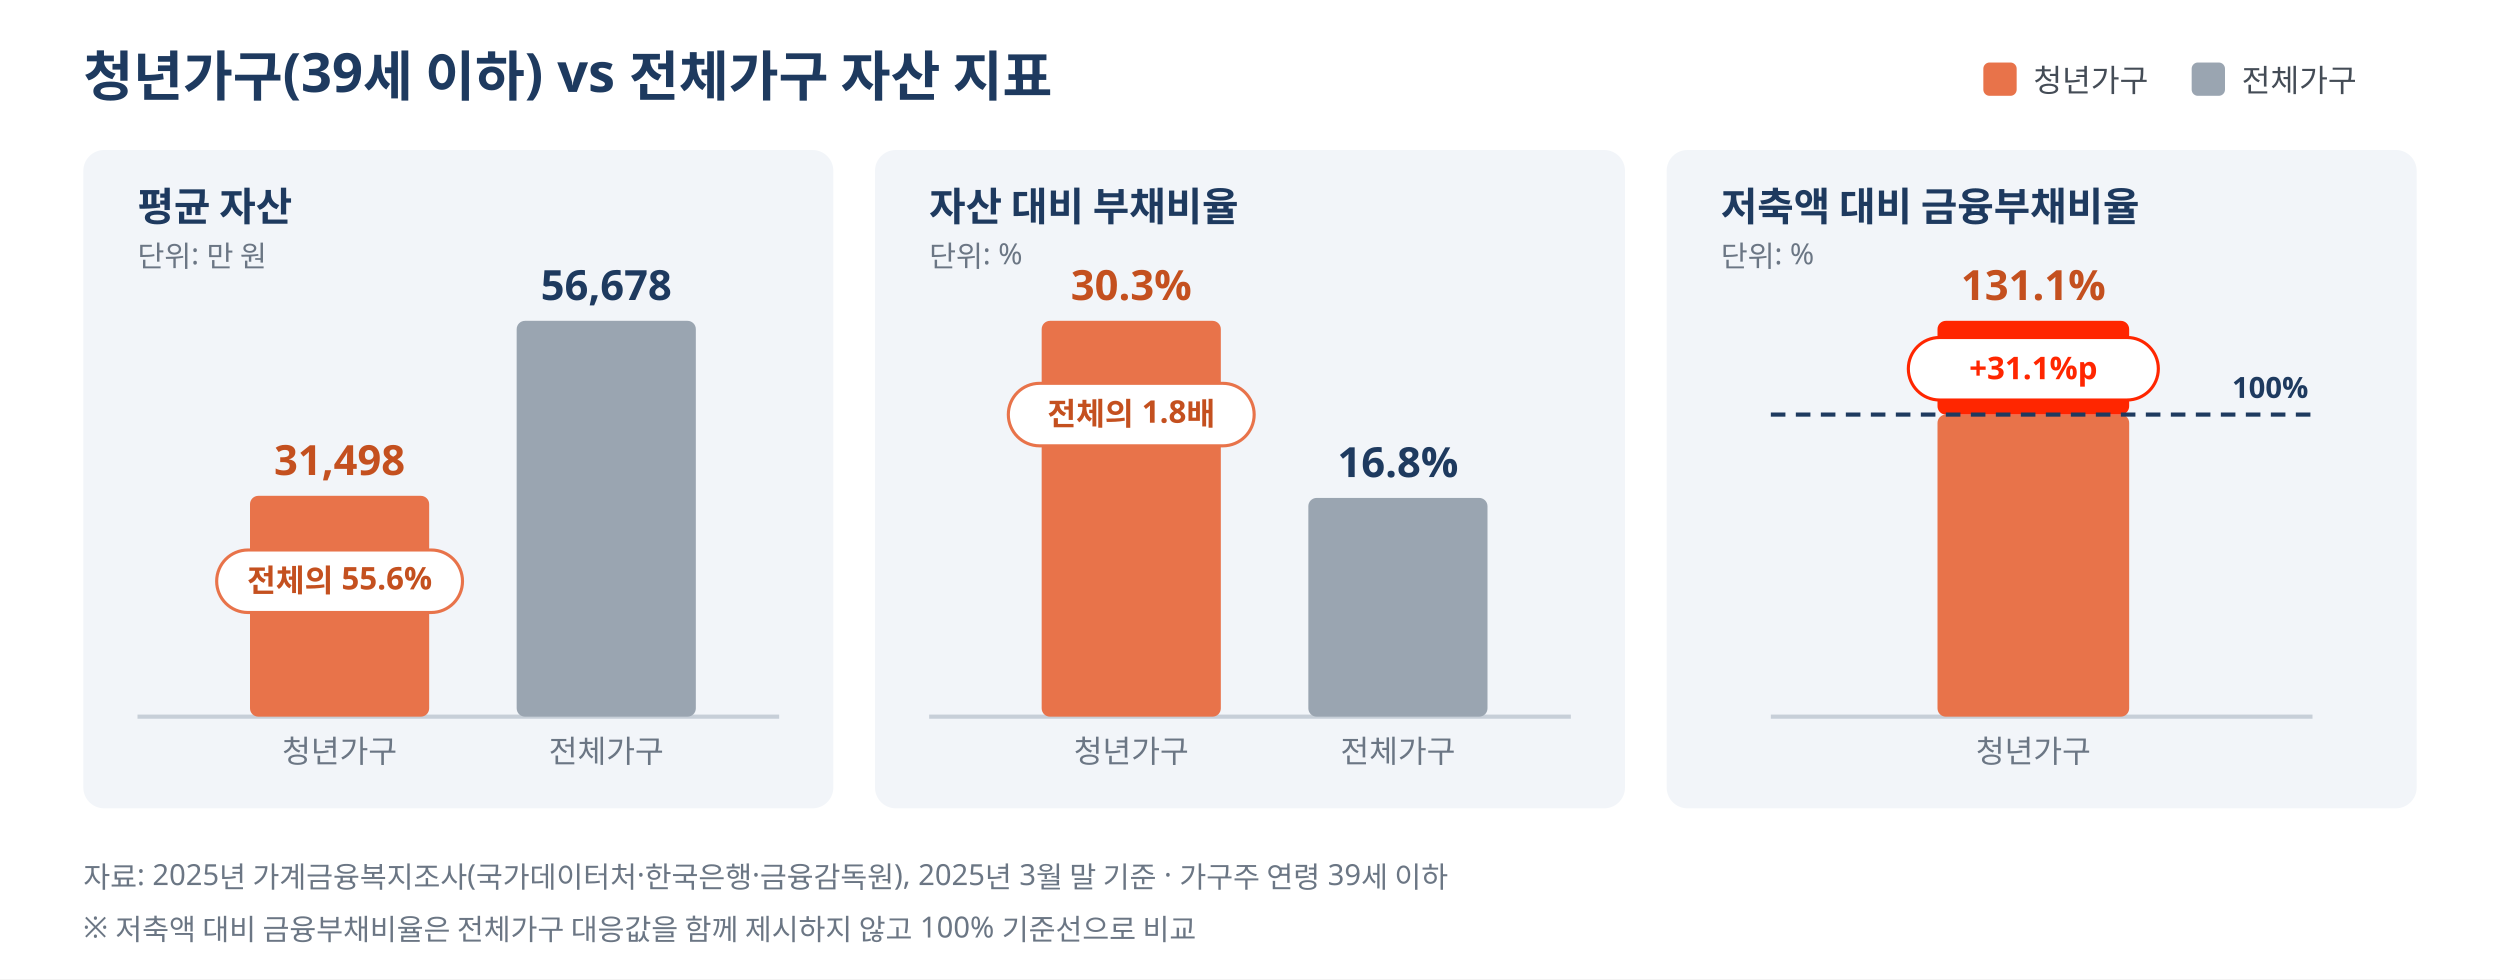
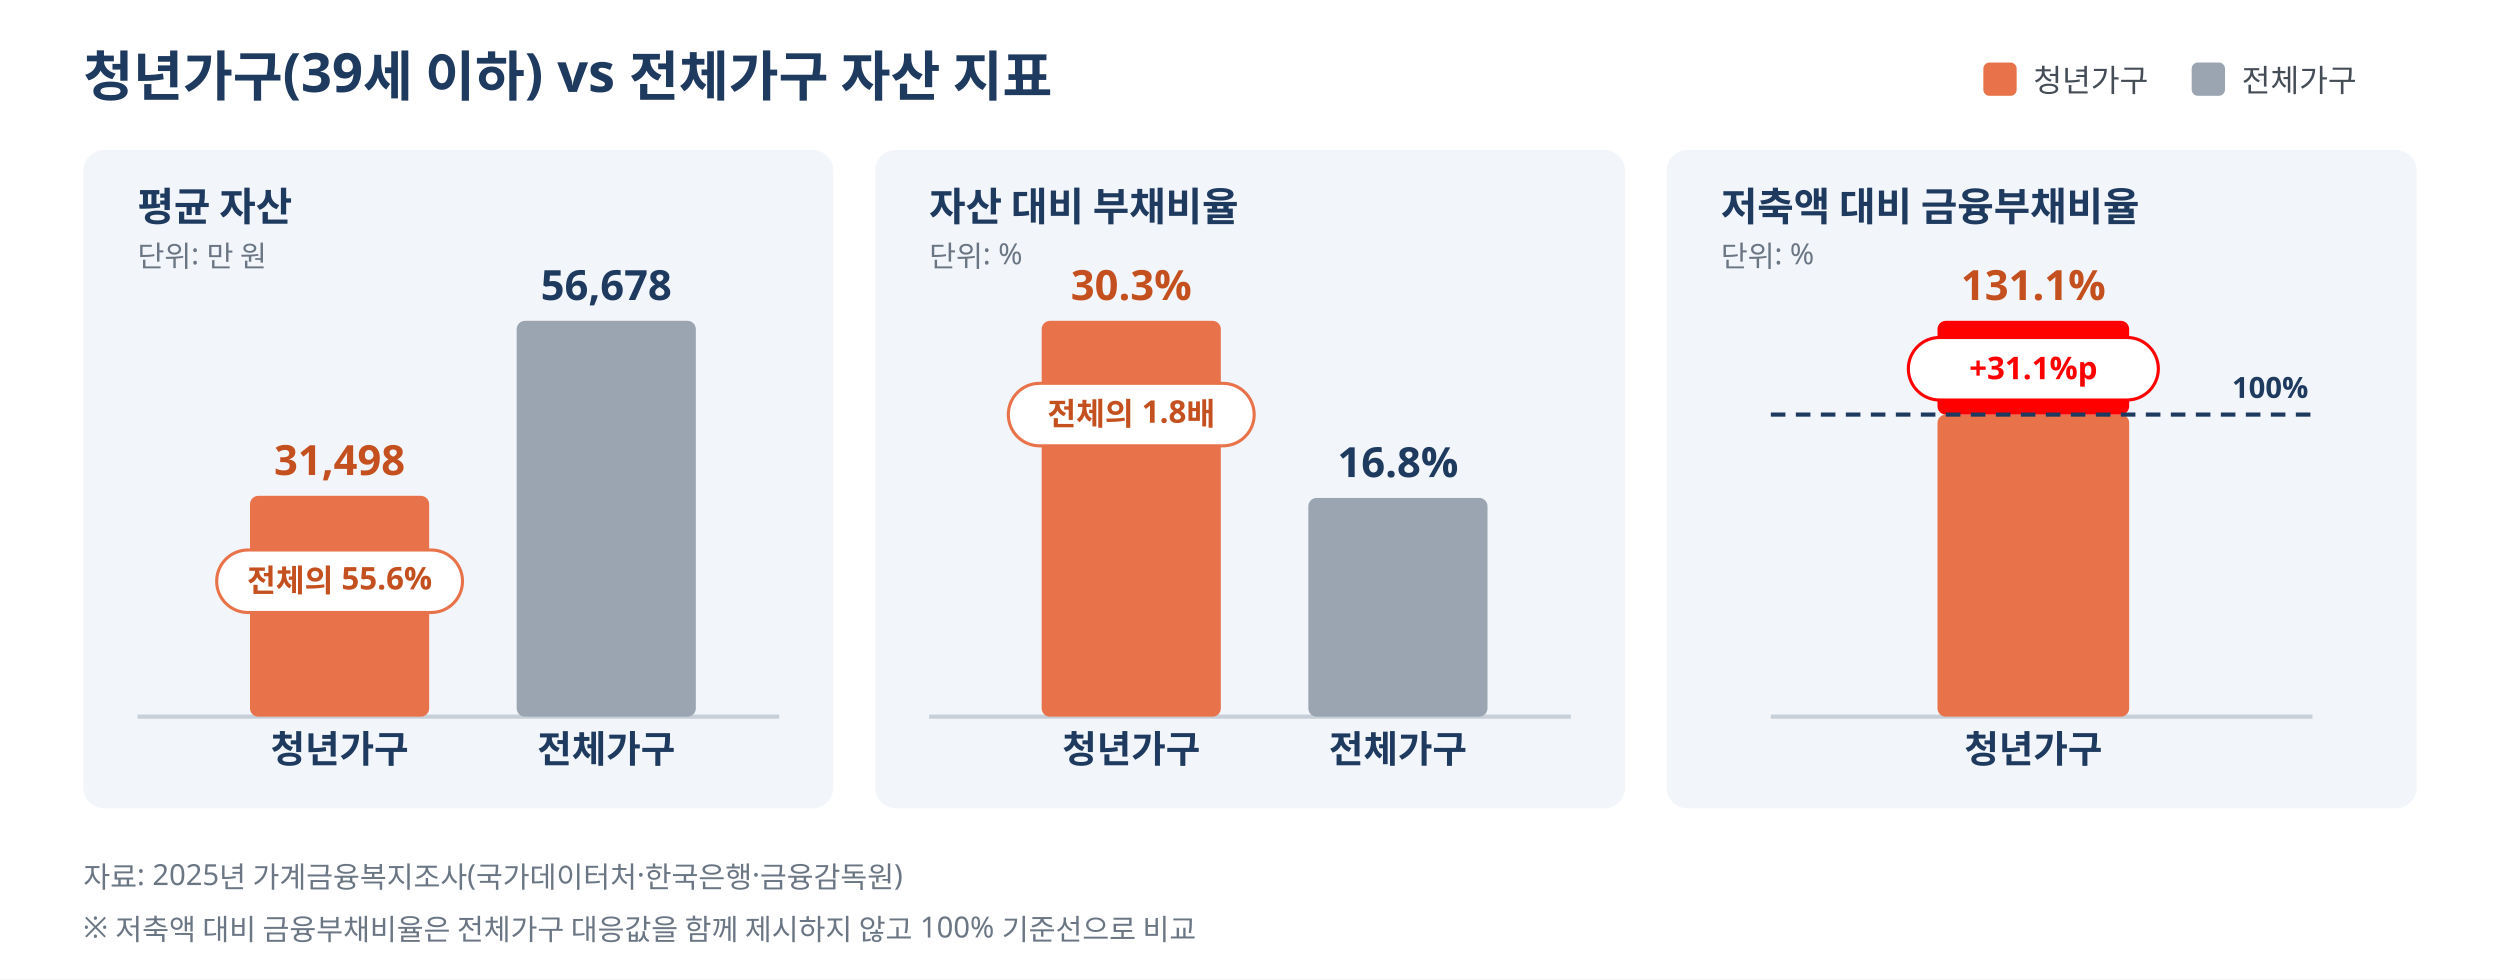
<svg xmlns="http://www.w3.org/2000/svg" viewBox="0 0 1200 470" width="100%" role="img" aria-label="청년가구와 전체가구의 자산 지표 비교">
  <style>
    .ko { font-family: 'Malgun Gothic','맑은 고딕','Apple SD Gothic Neo','Noto Sans KR',sans-serif; }
    .title { font-size: 26px; font-weight: 700; fill: #1E3A5F; }
    .panel-title { font-size: 19px; font-weight: 700; fill: #1E3A5F; }
-     .axis { font-size: 15px; fill: #6B7684; }
+     .axis { font-size: 18px; font-weight: 700; fill: #1E3A5F; }
    .value { font-size: 20px; font-weight: 700; fill: #1E3A5F; }
    .value-hi { font-size: 20px; font-weight: 700; fill: #C4501F; }
    .note { font-size: 14px; fill: #6B7684; }
    .cap { font-size: 14px; fill: #6B7684; }
    .legend { font-size: 15px; fill: #444C56; }
  </style>
  <rect x="0" y="0" width="1200" height="470" fill="#FFFFFF" />
  <text class="ko title" x="40" y="46">청년가구(39세 이하) vs 전체가구 자산 지표</text>
  <rect x="952" y="30" width="16" height="16" rx="3" fill="#E8734A" />
  <text class="ko legend" x="976" y="44">청년가구</text>
  <rect x="1052" y="30" width="16" height="16" rx="3" fill="#9AA5B1" />
  <text class="ko legend" x="1076" y="44">전체가구</text>
  <rect x="40" y="72" width="360" height="316" rx="10" fill="#F2F5F9" />
  <text class="ko panel-title" x="66" y="106">평균 자산</text>
  <text class="ko note" x="66" y="128">단위: 만 원</text>
  <line x1="66" y1="344" x2="374" y2="344" stroke="#C7CFD8" stroke-width="2" />
  <rect x="120" y="238" width="86" height="106" rx="4" fill="#E8734A" />
  <text class="ko value-hi" x="163" y="228" text-anchor="middle">31,498</text>
  <text class="ko axis" x="163" y="366" text-anchor="middle">청년가구</text>
  <rect x="248" y="154" width="86" height="190" rx="4" fill="#9AA5B1" />
  <text class="ko value" x="291" y="144" text-anchor="middle">56,678</text>
  <text class="ko axis" x="291" y="366" text-anchor="middle">전체가구</text>
  <rect x="104" y="264" width="118" height="30" rx="15" fill="#FFFFFF" stroke="#E8734A" stroke-width="1.5" />
  <text class="ko" x="163" y="284" text-anchor="middle" font-size="15" font-weight="700" fill="#C4501F">전체의 55.6%</text>
  <rect x="420" y="72" width="360" height="316" rx="10" fill="#F2F5F9" />
  <text class="ko panel-title" x="446" y="106">자산 대비 부채비율</text>
  <text class="ko note" x="446" y="128">단위: %</text>
  <line x1="446" y1="344" x2="754" y2="344" stroke="#C7CFD8" stroke-width="2" />
  <rect x="500" y="154" width="86" height="190" rx="4" fill="#E8734A" />
  <text class="ko value-hi" x="543" y="144" text-anchor="middle">30.3%</text>
  <text class="ko axis" x="543" y="366" text-anchor="middle">청년가구</text>
  <rect x="628" y="239" width="86" height="105" rx="4" fill="#9AA5B1" />
  <text class="ko value" x="671" y="229" text-anchor="middle">16.8%</text>
  <text class="ko axis" x="671" y="366" text-anchor="middle">전체가구</text>
  <rect x="484" y="184" width="118" height="30" rx="15" fill="#FFFFFF" stroke="#E8734A" stroke-width="1.5" />
  <text class="ko" x="543" y="204" text-anchor="middle" font-size="15" font-weight="700" fill="#C4501F">전체의 1.8배</text>
  <rect x="800" y="72" width="360" height="316" rx="10" fill="#F2F5F9" />
  <text class="ko panel-title" x="826" y="106">저축액 대비 금융부채비율</text>
  <text class="ko note" x="826" y="128">단위: %</text>
  <line x1="850" y1="344" x2="1110" y2="344" stroke="#C7CFD8" stroke-width="2" />
  <rect x="930" y="199" width="92" height="145" rx="4" fill="#E8734A" />
-   <rect x="930" y="154" width="92" height="45" rx="4" fill="#ff2600" />
+   <rect x="930" y="154" width="92" height="45" rx="4" fill="#ff0000" />
  <text class="ko value-hi" x="976" y="144" text-anchor="middle">131.1%</text>
  <text class="ko axis" x="976" y="366" text-anchor="middle">청년가구</text>
  <line x1="850" y1="199" x2="1110" y2="199" stroke="#1E3A5F" stroke-width="2" stroke-dasharray="7 5" />
  <text class="ko" x="1108" y="191" text-anchor="end" font-size="14" font-weight="700" fill="#1E3A5F">100%</text>
-   <rect x="916" y="162" width="120" height="30" rx="15" fill="#FFFFFF" stroke="#ff2600" stroke-width="1.5" />
-   <text class="ko" x="976" y="182" text-anchor="middle" font-size="15" font-weight="700" fill="#ff2600">+31.1%p</text>
-   <text class="ko cap" x="40" y="426">자료: 2025년 가계금융복지조사(국가데이터처·한국은행·금융감독원), 2025년 3월 말 기준 · 가구주 연령 39세 이하</text>
+   <rect x="916" y="162" width="120" height="30" rx="15" fill="#FFFFFF" stroke="#ff0000" stroke-width="1.5" />
+   <text class="ko" x="976" y="182" text-anchor="middle" font-size="15" font-weight="700" fill="#ff0000">+31.1%p</text>
+   <text class="ko cap" x="40" y="426">자료: 2025년 가계금융복지조사(국가데이터처·한국은행·금융감독원)</text>
  <text class="ko cap" x="40" y="450">※ 저축액 대비 금융부채비율은 전체가구 대응값을 함께 제시하지 않고 100% 기준선으로 비교</text>
</svg>
